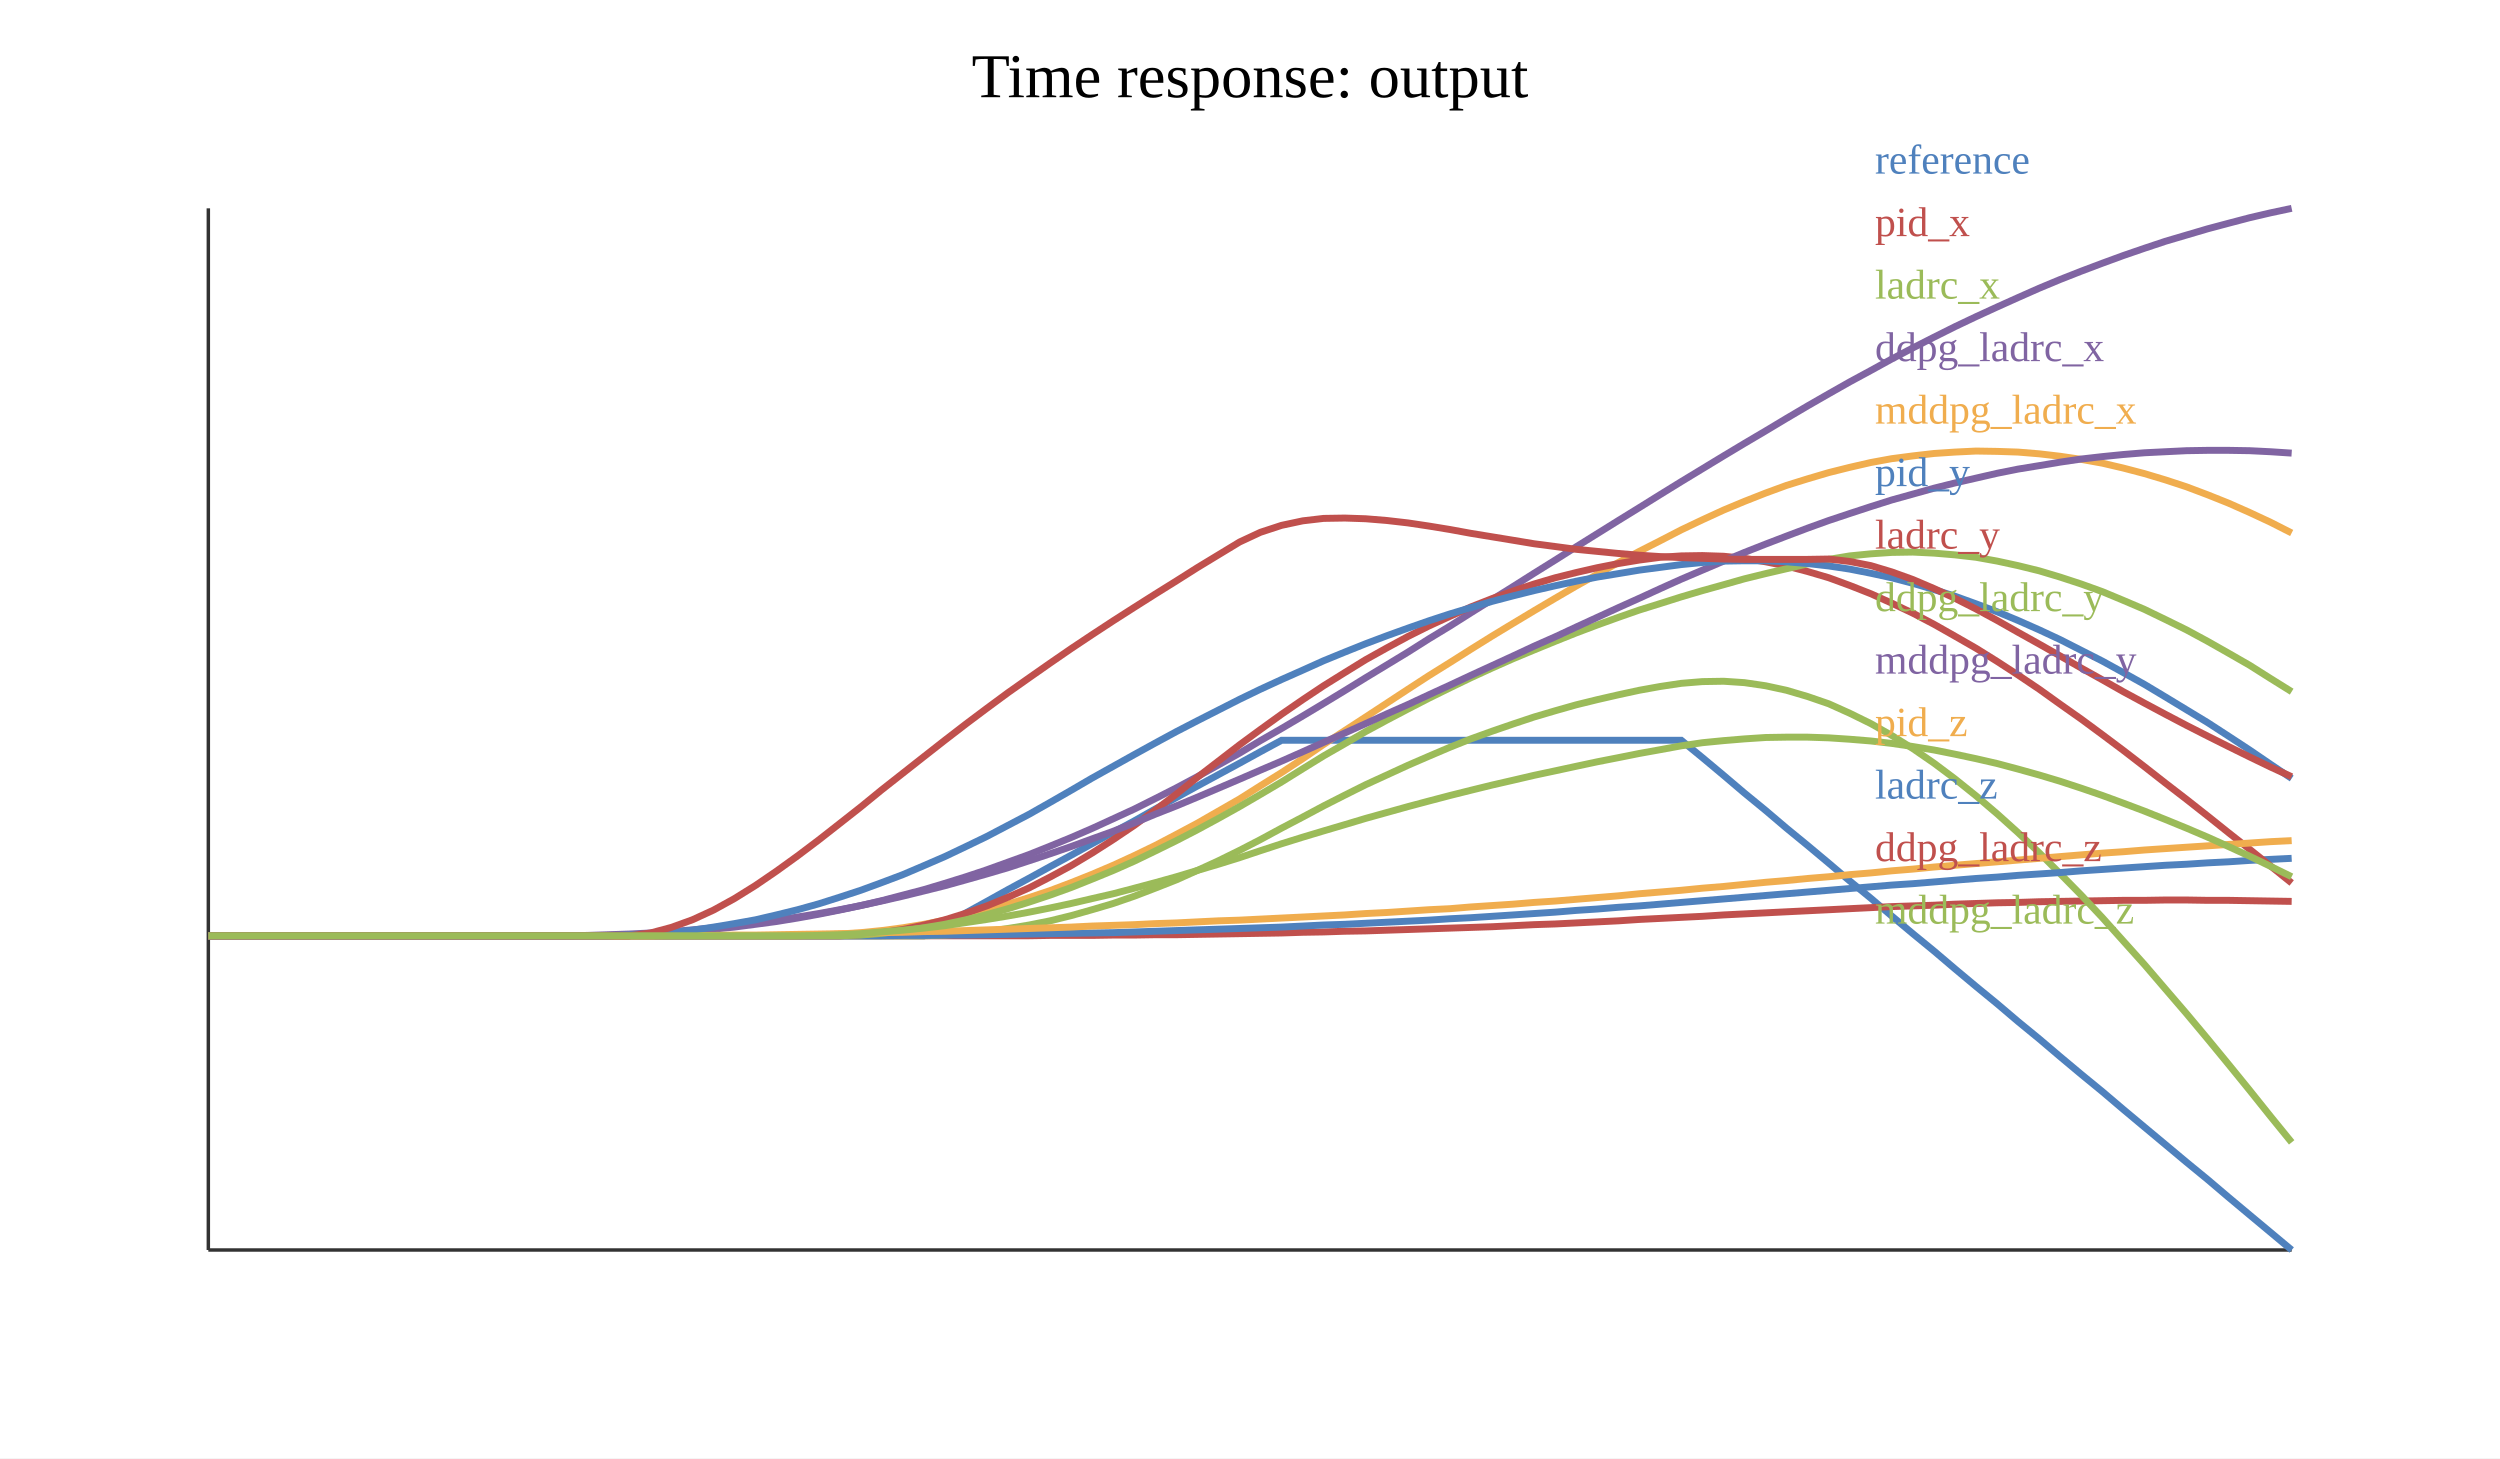
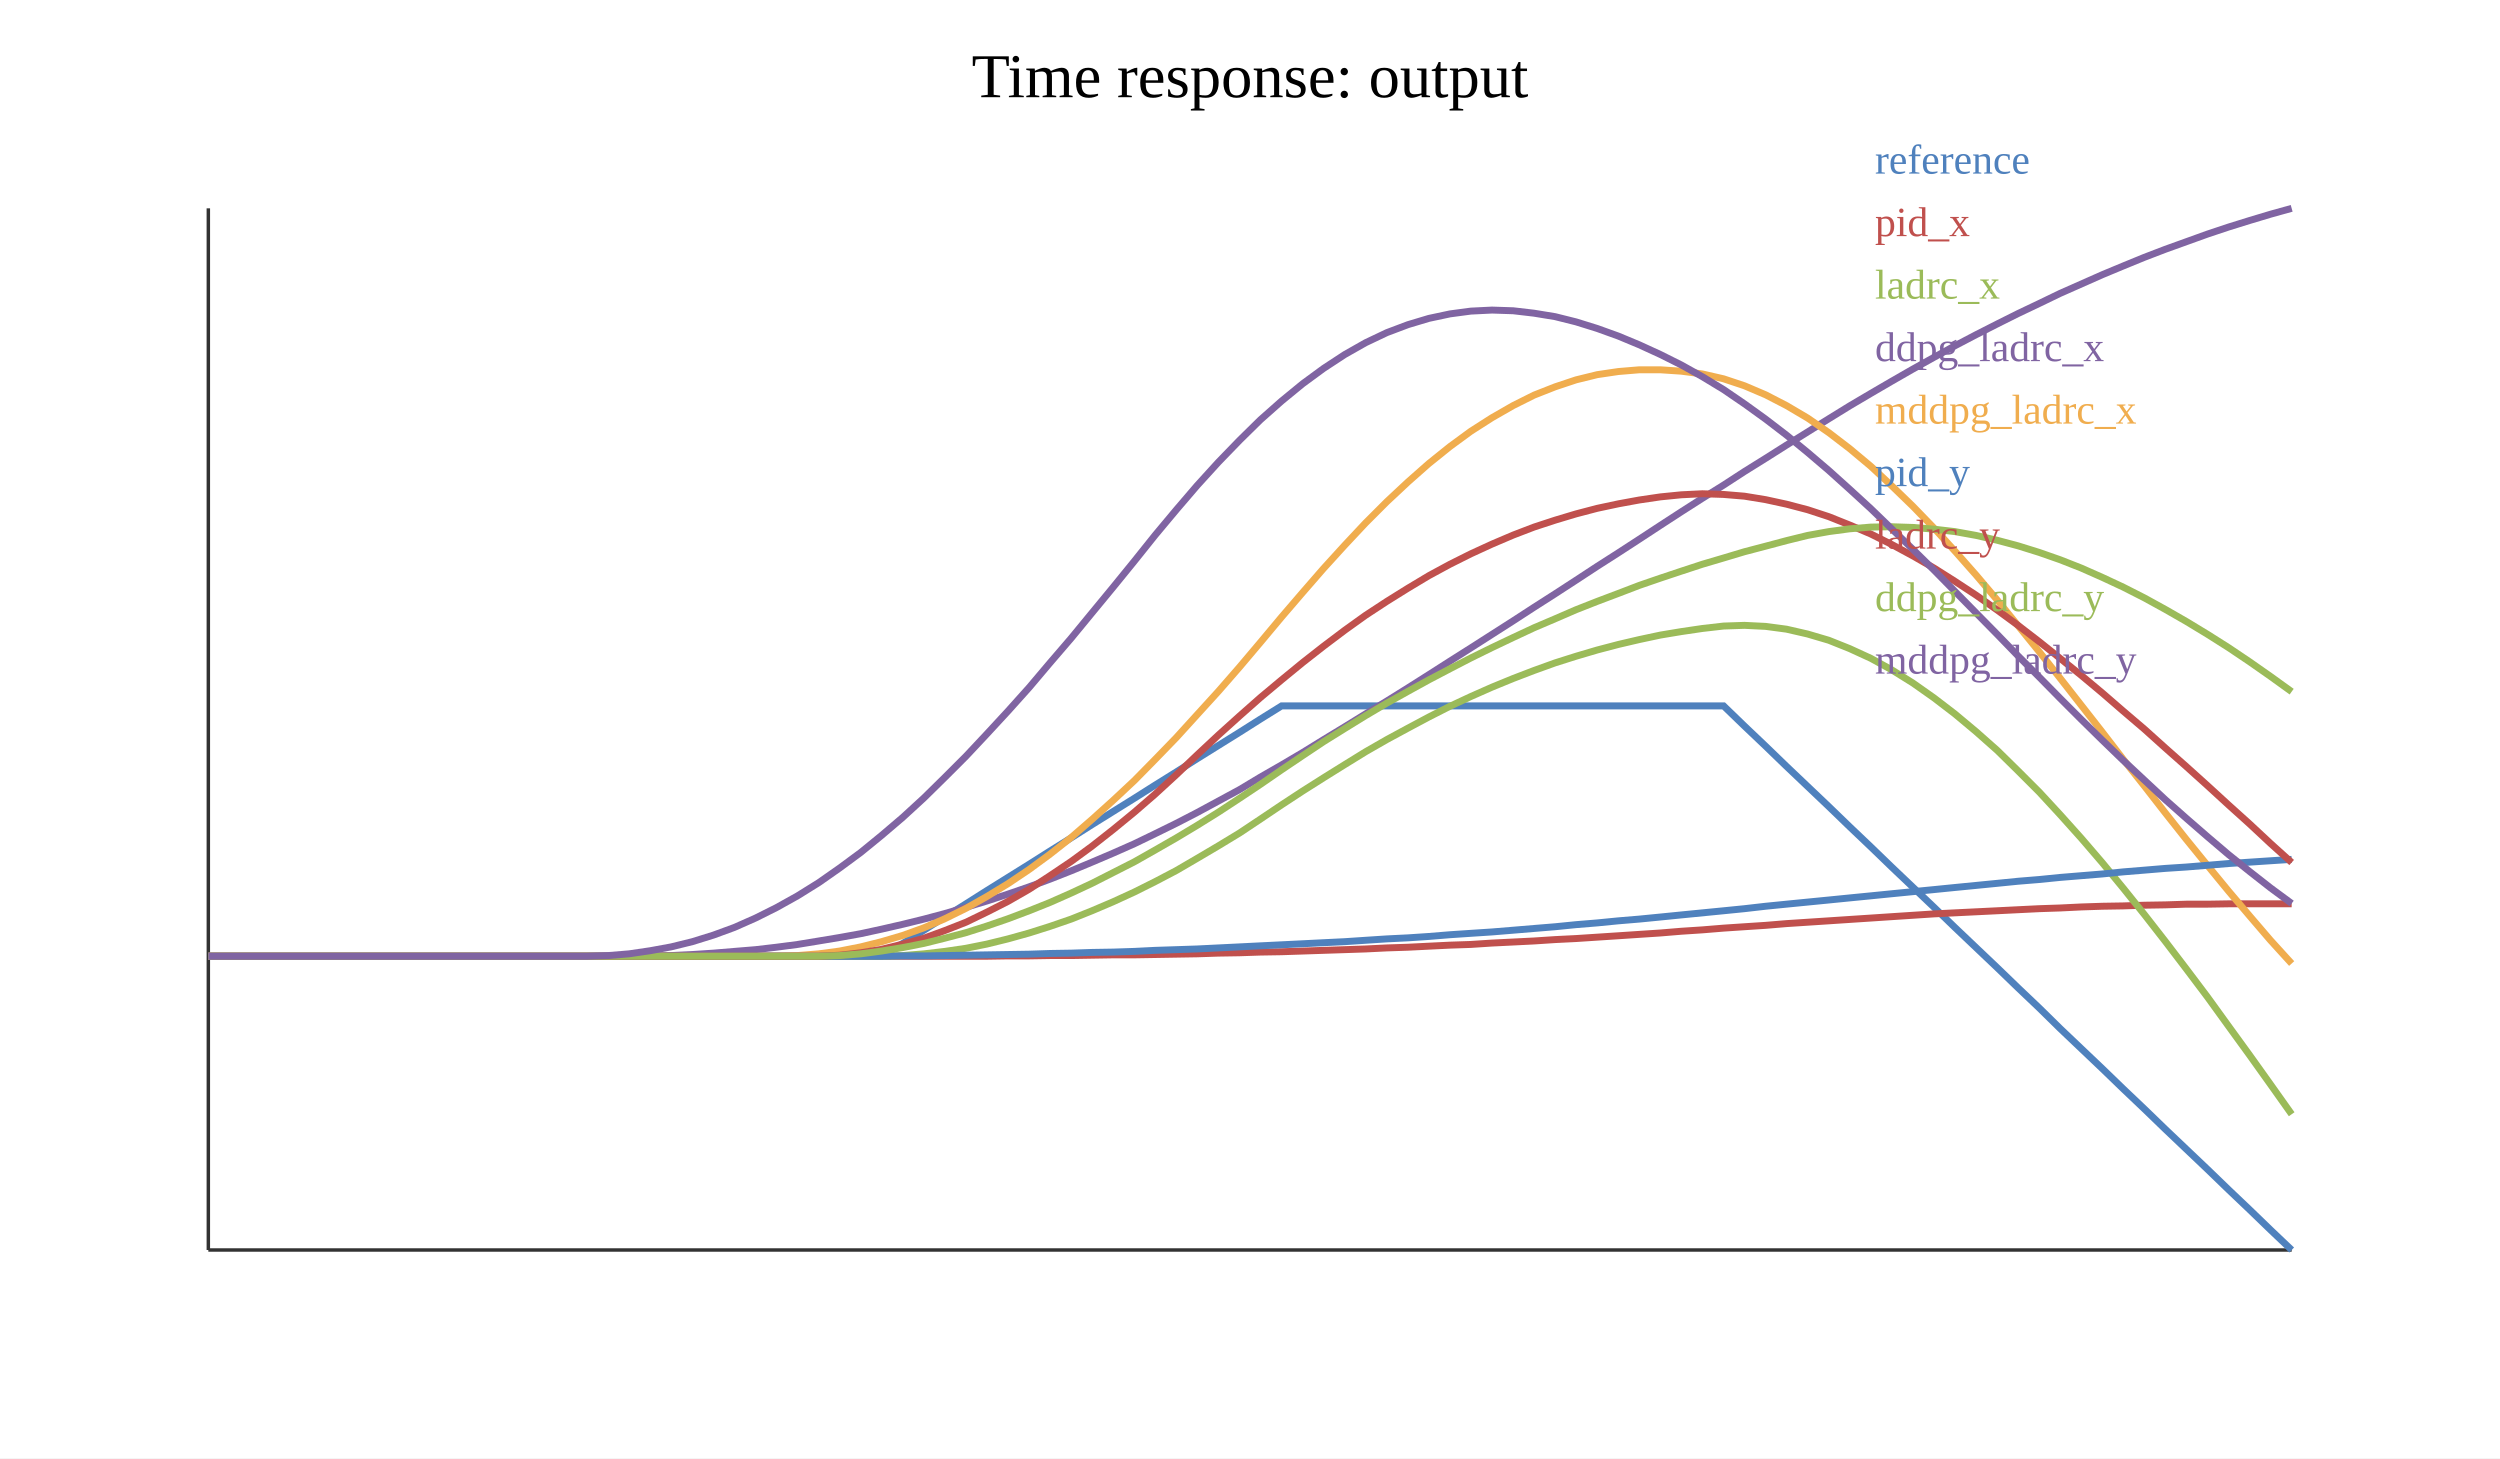
<svg xmlns="http://www.w3.org/2000/svg" width="720" height="420">
  <rect width="100%" height="100%" fill="white" />
  <line x1="60" y1="360" x2="660" y2="360" stroke="#333" />
  <line x1="60" y1="60" x2="60" y2="360" stroke="#333" />
-   <polyline fill="none" stroke="#4f81bd" stroke-width="2" points="60.0,269.5 66.1,269.5 72.1,269.5 78.2,269.5 84.2,269.5 90.3,269.5 96.4,269.5 102.4,269.5 108.5,269.5 114.5,269.5 120.6,269.5 126.7,269.5 132.7,269.5 138.8,269.5 144.8,269.5 150.9,269.5 157.0,269.5 163.0,269.5 169.1,269.5 175.2,269.5 181.2,269.5 187.3,269.5 193.3,269.5 199.4,269.5 205.5,269.5 211.5,269.5 217.6,269.5 223.6,269.5 229.7,269.5 235.8,269.5 241.8,269.5 247.9,269.5 253.9,269.5 260.0,269.5 266.1,269.5 272.1,266.2 278.2,262.9 284.2,259.6 290.3,256.2 296.4,252.9 302.4,249.6 308.5,246.3 314.5,243.0 320.6,239.7 326.7,236.4 332.7,233.0 338.8,229.7 344.8,226.4 350.9,223.1 357.0,219.8 363.0,216.5 369.1,213.2 375.2,213.2 381.2,213.2 387.3,213.2 393.3,213.2 399.4,213.2 405.5,213.2 411.5,213.2 417.6,213.2 423.6,213.2 429.7,213.2 435.8,213.2 441.8,213.2 447.9,213.2 453.9,213.2 460.0,213.2 466.1,213.2 472.1,213.2 478.2,213.2 484.2,213.2 490.3,218.2 496.4,223.3 502.4,228.4 508.5,233.4 514.5,238.5 520.6,243.5 526.7,248.6 532.7,253.7 538.8,258.7 544.8,263.8 550.9,268.9 557.0,273.9 563.0,279.0 569.1,284.1 575.2,289.1 581.2,294.2 587.3,299.2 593.3,304.3 599.4,309.4 605.5,314.4 611.5,319.5 617.6,324.6 623.6,329.6 629.7,334.7 635.8,339.7 641.8,344.8 647.9,349.9 653.9,354.9 660.0,360.0" />
-   <polyline fill="none" stroke="#c0504d" stroke-width="2" points="60.0,269.5 66.1,269.5 72.1,269.5 78.2,269.5 84.2,269.5 90.3,269.5 96.4,269.5 102.4,269.5 108.5,269.5 114.5,269.5 120.6,269.5 126.7,269.5 132.7,269.5 138.8,269.5 144.8,269.5 150.9,269.5 157.0,269.5 163.0,269.5 169.1,269.5 175.2,269.5 181.2,269.5 187.3,269.5 193.3,269.5 199.4,269.5 205.5,269.5 211.5,269.5 217.6,269.5 223.6,269.5 229.7,269.5 235.8,269.5 241.8,269.5 247.9,269.5 253.9,269.5 260.0,269.5 266.1,269.5 272.1,269.5 278.2,269.5 284.2,269.5 290.3,269.5 296.4,269.5 302.4,269.4 308.5,269.4 314.5,269.4 320.6,269.3 326.7,269.3 332.7,269.2 338.8,269.2 344.8,269.1 350.9,269.0 357.0,268.9 363.0,268.8 369.1,268.7 375.2,268.5 381.2,268.4 387.3,268.2 393.3,268.1 399.4,267.9 405.5,267.7 411.5,267.5 417.6,267.3 423.6,267.1 429.7,266.9 435.8,266.6 441.8,266.3 447.9,266.1 453.9,265.8 460.0,265.5 466.1,265.2 472.1,264.8 478.2,264.5 484.2,264.2 490.3,263.9 496.4,263.5 502.4,263.2 508.5,262.9 514.5,262.6 520.6,262.3 526.7,262.0 532.7,261.7 538.8,261.4 544.8,261.1 550.9,260.9 557.0,260.7 563.0,260.4 569.1,260.2 575.2,260.0 581.2,259.9 587.3,259.7 593.3,259.6 599.4,259.5 605.5,259.4 611.5,259.3 617.6,259.3 623.6,259.2 629.7,259.2 635.8,259.3 641.8,259.3 647.9,259.4 653.9,259.5 660.0,259.6" />
-   <polyline fill="none" stroke="#9bbb59" stroke-width="2" points="60.0,269.5 66.1,269.5 72.1,269.5 78.2,269.5 84.2,269.5 90.3,269.5 96.4,269.5 102.4,269.5 108.5,269.5 114.5,269.5 120.6,269.5 126.7,269.5 132.7,269.5 138.8,269.5 144.8,269.5 150.9,269.5 157.0,269.5 163.0,269.5 169.1,269.5 175.2,269.5 181.2,269.5 187.3,269.5 193.3,269.5 199.4,269.5 205.5,269.5 211.5,269.5 217.6,269.5 223.6,269.5 229.7,269.5 235.8,269.5 241.8,269.5 247.9,269.5 253.9,269.5 260.0,269.5 266.1,269.5 272.1,269.3 278.2,268.9 284.2,268.3 290.3,267.4 296.4,266.4 302.4,265.2 308.5,263.7 314.5,262.0 320.6,260.2 326.7,258.1 332.7,255.8 338.8,253.4 344.8,250.7 350.9,247.9 357.0,244.9 363.0,241.8 369.1,238.5 375.2,235.3 381.2,232.1 387.3,229.0 393.3,226.0 399.4,223.2 405.5,220.4 411.5,217.8 417.6,215.2 423.6,212.8 429.7,210.6 435.8,208.5 441.8,206.5 447.9,204.7 453.9,203.0 460.0,201.5 466.1,200.1 472.1,198.8 478.2,197.7 484.2,196.8 490.3,196.3 496.4,196.2 502.4,196.6 508.5,197.5 514.5,198.8 520.6,200.6 526.7,202.7 532.7,205.4 538.8,208.4 544.8,211.8 550.9,215.6 557.0,219.8 563.0,224.3 569.1,229.2 575.2,234.4 581.2,239.8 587.3,245.6 593.3,251.6 599.4,257.8 605.5,264.3 611.5,271.0 617.6,277.8 623.6,284.8 629.7,291.9 635.8,299.2 641.8,306.5 647.9,314.0 653.9,321.5 660.0,329.0" />
-   <polyline fill="none" stroke="#8064a2" stroke-width="2" points="60.0,269.5 66.1,269.5 72.1,269.5 78.2,269.5 84.2,269.5 90.3,269.5 96.4,269.5 102.4,269.5 108.5,269.5 114.5,269.5 120.6,269.5 126.7,269.5 132.7,269.5 138.8,269.5 144.8,269.5 150.9,269.5 157.0,269.5 163.0,269.5 169.1,269.5 175.2,269.4 181.2,269.2 187.3,269.0 193.3,268.6 199.4,268.2 205.5,267.6 211.5,267.0 217.6,266.2 223.6,265.4 229.7,264.4 235.8,263.3 241.8,262.1 247.9,260.8 253.9,259.4 260.0,257.8 266.1,256.2 272.1,254.4 278.2,252.5 284.2,250.5 290.3,248.3 296.4,246.1 302.4,243.7 308.5,241.2 314.5,238.6 320.6,235.8 326.7,233.0 332.7,230.0 338.8,226.9 344.8,223.7 350.9,220.3 357.0,216.9 363.0,213.3 369.1,209.8 375.2,206.2 381.2,202.6 387.3,198.9 393.3,195.2 399.4,191.5 405.5,187.8 411.5,184.0 417.6,180.3 423.6,176.5 429.7,172.7 435.8,168.9 441.8,165.1 447.9,161.3 453.9,157.5 460.0,153.7 466.1,149.9 472.1,146.2 478.2,142.4 484.2,138.7 490.3,135.0 496.4,131.3 502.4,127.7 508.5,124.1 514.5,120.5 520.6,116.9 526.7,113.4 532.7,110.0 538.8,106.7 544.8,103.4 550.9,100.2 557.0,97.1 563.0,94.1 569.1,91.2 575.2,88.4 581.2,85.7 587.3,83.0 593.3,80.5 599.4,78.1 605.5,75.8 611.5,73.6 617.6,71.5 623.6,69.5 629.7,67.7 635.8,65.9 641.8,64.3 647.9,62.7 653.9,61.3 660.0,60.0" />
-   <polyline fill="none" stroke="#f0ad4e" stroke-width="2" points="60.0,269.5 66.1,269.5 72.1,269.5 78.2,269.5 84.2,269.5 90.3,269.5 96.4,269.5 102.4,269.5 108.5,269.5 114.5,269.5 120.6,269.5 126.7,269.5 132.7,269.5 138.8,269.5 144.8,269.5 150.9,269.5 157.0,269.5 163.0,269.5 169.1,269.5 175.2,269.5 181.2,269.5 187.3,269.5 193.3,269.5 199.4,269.5 205.5,269.5 211.5,269.5 217.6,269.5 223.6,269.5 229.7,269.5 235.8,269.3 241.8,269.0 247.9,268.6 253.9,268.0 260.0,267.2 266.1,266.2 272.1,265.0 278.2,263.7 284.2,262.1 290.3,260.4 296.4,258.5 302.4,256.5 308.5,254.2 314.5,251.8 320.6,249.2 326.7,246.4 332.7,243.5 338.8,240.3 344.8,237.1 350.9,233.6 357.0,230.1 363.0,226.3 369.1,222.5 375.2,218.5 381.2,214.4 387.3,210.4 393.3,206.5 399.4,202.5 405.5,198.5 411.5,194.6 417.6,190.8 423.6,187.0 429.7,183.2 435.8,179.5 441.8,175.9 447.9,172.3 453.9,168.8 460.0,165.4 466.1,162.0 472.1,158.8 478.2,155.7 484.2,152.6 490.3,149.7 496.4,146.9 502.4,144.4 508.5,142.0 514.5,139.8 520.6,137.9 526.7,136.1 532.7,134.6 538.8,133.2 544.8,132.1 550.9,131.3 557.0,130.6 563.0,130.2 569.1,129.9 575.2,130.0 581.2,130.2 587.3,130.7 593.3,131.4 599.4,132.3 605.5,133.4 611.5,134.8 617.6,136.4 623.6,138.2 629.7,140.2 635.8,142.5 641.8,144.9 647.9,147.6 653.9,150.4 660.0,153.5" />
-   <polyline fill="none" stroke="#4f81bd" stroke-width="2" points="60.0,269.5 66.1,269.5 72.1,269.5 78.2,269.5 84.2,269.5 90.3,269.5 96.4,269.5 102.4,269.5 108.5,269.5 114.5,269.5 120.6,269.5 126.7,269.5 132.7,269.5 138.8,269.5 144.8,269.5 150.9,269.5 157.0,269.5 163.0,269.5 169.1,269.5 175.2,269.5 181.2,269.5 187.3,269.5 193.3,269.5 199.4,269.5 205.5,269.5 211.5,269.5 217.6,269.5 223.6,269.5 229.7,269.5 235.8,269.5 241.8,269.5 247.9,269.5 253.9,269.5 260.0,269.4 266.1,269.4 272.1,269.3 278.2,269.3 284.2,269.2 290.3,269.1 296.4,269.0 302.4,268.9 308.5,268.8 314.5,268.7 320.6,268.6 326.7,268.4 332.7,268.2 338.8,268.0 344.8,267.8 350.9,267.6 357.0,267.4 363.0,267.2 369.1,267.0 375.2,266.7 381.2,266.4 387.3,266.2 393.3,265.9 399.4,265.6 405.5,265.3 411.5,265.0 417.6,264.6 423.6,264.3 429.7,263.9 435.8,263.5 441.8,263.1 447.9,262.7 453.9,262.2 460.0,261.8 466.1,261.3 472.1,260.9 478.2,260.4 484.2,259.9 490.3,259.4 496.4,258.9 502.4,258.4 508.5,257.9 514.5,257.4 520.6,256.9 526.7,256.4 532.7,255.9 538.8,255.4 544.8,254.9 550.9,254.5 557.0,254.0 563.0,253.5 569.1,253.0 575.2,252.6 581.2,252.1 587.3,251.7 593.3,251.3 599.4,250.8 605.5,250.4 611.5,250.0 617.6,249.6 623.6,249.2 629.7,248.9 635.8,248.5 641.8,248.2 647.9,247.8 653.9,247.5 660.0,247.2" />
-   <polyline fill="none" stroke="#c0504d" stroke-width="2" points="60.0,269.5 66.1,269.5 72.1,269.5 78.2,269.5 84.2,269.5 90.3,269.5 96.4,269.5 102.4,269.5 108.5,269.5 114.5,269.5 120.6,269.5 126.7,269.5 132.7,269.5 138.8,269.5 144.8,269.5 150.9,269.5 157.0,269.5 163.0,269.5 169.1,269.5 175.2,269.5 181.2,269.5 187.3,269.5 193.3,269.5 199.4,269.5 205.5,269.5 211.5,269.5 217.6,269.5 223.6,269.5 229.7,269.5 235.8,269.5 241.8,269.5 247.9,269.2 253.9,268.6 260.0,267.7 266.1,266.4 272.1,264.9 278.2,263.0 284.2,260.9 290.3,258.4 296.4,255.7 302.4,252.6 308.5,249.3 314.5,245.7 320.6,241.8 326.7,237.7 332.7,233.3 338.8,228.7 344.8,223.9 350.9,219.2 357.0,214.5 363.0,210.1 369.1,205.7 375.2,201.5 381.2,197.5 387.3,193.7 393.3,190.0 399.4,186.6 405.5,183.3 411.5,180.3 417.6,177.5 423.6,174.8 429.7,172.4 435.8,170.2 441.8,168.2 447.9,166.4 453.9,164.9 460.0,163.5 466.1,162.3 472.1,161.3 478.2,160.5 484.2,160.1 490.3,160.0 496.4,160.2 502.4,160.8 508.5,161.8 514.5,163.0 520.6,164.6 526.7,166.4 532.7,168.6 538.8,171.0 544.8,173.7 550.9,176.6 557.0,179.8 563.0,183.2 569.1,186.7 575.2,190.5 581.2,194.4 587.3,198.5 593.3,202.8 599.4,207.1 605.5,211.6 611.5,216.1 617.6,220.8 623.6,225.5 629.7,230.2 635.8,235.0 641.8,239.8 647.9,244.6 653.9,249.4 660.0,254.3" />
-   <polyline fill="none" stroke="#9bbb59" stroke-width="2" points="60.0,269.5 66.1,269.5 72.1,269.5 78.2,269.5 84.2,269.5 90.3,269.5 96.4,269.5 102.4,269.5 108.5,269.5 114.5,269.5 120.6,269.5 126.7,269.5 132.7,269.5 138.8,269.5 144.8,269.5 150.9,269.5 157.0,269.5 163.0,269.5 169.1,269.5 175.2,269.5 181.2,269.5 187.3,269.5 193.3,269.5 199.4,269.5 205.5,269.5 211.5,269.5 217.6,269.5 223.6,269.5 229.7,269.5 235.8,269.5 241.8,269.5 247.9,269.3 253.9,268.8 260.0,268.1 266.1,267.2 272.1,266.2 278.2,264.9 284.2,263.4 290.3,261.7 296.4,259.8 302.4,257.8 308.5,255.6 314.5,253.2 320.6,250.7 326.7,248.0 332.7,245.1 338.8,242.1 344.8,239.0 350.9,235.7 357.0,232.3 363.0,228.8 369.1,225.2 375.2,221.4 381.2,217.7 387.3,214.2 393.3,210.7 399.4,207.4 405.5,204.2 411.5,201.1 417.6,198.1 423.6,195.2 429.7,192.4 435.8,189.7 441.8,187.2 447.9,184.7 453.9,182.3 460.0,180.0 466.1,177.8 472.1,175.7 478.2,173.8 484.2,171.9 490.3,170.1 496.4,168.4 502.4,166.7 508.5,165.2 514.5,163.8 520.6,162.4 526.7,161.1 532.7,160.1 538.8,159.5 544.8,159.1 550.9,159.0 557.0,159.3 563.0,159.8 569.1,160.5 575.2,161.6 581.2,162.9 587.3,164.4 593.3,166.2 599.4,168.2 605.5,170.4 611.5,172.9 617.6,175.5 623.6,178.4 629.7,181.4 635.8,184.7 641.8,188.1 647.9,191.6 653.9,195.4 660.0,199.2" />
-   <polyline fill="none" stroke="#8064a2" stroke-width="2" points="60.0,269.5 66.1,269.5 72.1,269.5 78.2,269.5 84.2,269.5 90.3,269.5 96.4,269.5 102.4,269.5 108.5,269.5 114.5,269.5 120.6,269.5 126.7,269.5 132.7,269.5 138.8,269.5 144.8,269.5 150.9,269.5 157.0,269.5 163.0,269.5 169.1,269.4 175.2,269.2 181.2,269.0 187.3,268.7 193.3,268.3 199.4,267.8 205.5,267.2 211.5,266.6 217.6,265.8 223.6,265.0 229.7,264.1 235.8,263.1 241.8,262.0 247.9,260.8 253.9,259.5 260.0,258.1 266.1,256.6 272.1,255.1 278.2,253.4 284.2,251.7 290.3,249.9 296.4,247.9 302.4,245.9 308.5,243.8 314.5,241.6 320.6,239.4 326.7,237.0 332.7,234.5 338.8,232.1 344.8,229.6 350.9,227.0 357.0,224.4 363.0,221.8 369.1,219.2 375.2,216.5 381.2,213.8 387.3,211.1 393.3,208.4 399.4,205.6 405.5,202.9 411.5,200.1 417.6,197.3 423.6,194.5 429.7,191.7 435.8,188.9 441.8,186.1 447.9,183.4 453.9,180.6 460.0,177.8 466.1,175.0 472.1,172.3 478.2,169.5 484.2,166.8 490.3,164.2 496.4,161.6 502.4,159.1 508.5,156.7 514.5,154.4 520.6,152.1 526.7,149.9 532.7,147.9 538.8,145.9 544.8,144.0 550.9,142.3 557.0,140.6 563.0,139.1 569.1,137.7 575.2,136.3 581.2,135.1 587.3,134.1 593.3,133.1 599.4,132.2 605.5,131.5 611.5,130.9 617.6,130.4 623.6,130.1 629.7,129.8 635.8,129.7 641.8,129.7 647.9,129.8 653.9,130.1 660.0,130.5" />
-   <polyline fill="none" stroke="#f0ad4e" stroke-width="2" points="60.0,269.5 66.1,269.5 72.1,269.5 78.2,269.5 84.2,269.5 90.3,269.5 96.4,269.5 102.4,269.5 108.5,269.5 114.5,269.5 120.6,269.5 126.7,269.5 132.7,269.5 138.8,269.5 144.8,269.5 150.9,269.5 157.0,269.5 163.0,269.5 169.1,269.5 175.2,269.5 181.2,269.5 187.3,269.5 193.3,269.4 199.4,269.4 205.5,269.4 211.5,269.3 217.6,269.3 223.6,269.2 229.7,269.1 235.8,269.0 241.8,268.9 247.9,268.8 253.9,268.6 260.0,268.5 266.1,268.3 272.1,268.2 278.2,268.0 284.2,267.8 290.3,267.6 296.4,267.4 302.4,267.2 308.5,267.0 314.5,266.7 320.6,266.5 326.7,266.3 332.7,266.0 338.8,265.8 344.8,265.5 350.9,265.2 357.0,265.0 363.0,264.7 369.1,264.4 375.2,264.1 381.2,263.8 387.3,263.5 393.3,263.1 399.4,262.8 405.5,262.4 411.5,262.0 417.6,261.7 423.6,261.2 429.7,260.8 435.8,260.4 441.8,259.9 447.9,259.5 453.9,259.0 460.0,258.5 466.1,258.0 472.1,257.4 478.2,256.9 484.2,256.4 490.3,255.8 496.4,255.3 502.4,254.7 508.5,254.1 514.5,253.6 520.6,253.0 526.7,252.5 532.7,251.9 538.8,251.4 544.8,250.8 550.9,250.3 557.0,249.7 563.0,249.2 569.1,248.7 575.2,248.2 581.2,247.7 587.3,247.2 593.3,246.7 599.4,246.2 605.5,245.7 611.5,245.3 617.6,244.8 623.6,244.4 629.7,244.0 635.8,243.6 641.8,243.2 647.9,242.8 653.9,242.4 660.0,242.1" />
-   <polyline fill="none" stroke="#4f81bd" stroke-width="2" points="60.0,269.5 66.1,269.5 72.1,269.5 78.2,269.5 84.2,269.5 90.3,269.5 96.4,269.5 102.4,269.5 108.5,269.5 114.5,269.5 120.6,269.5 126.7,269.5 132.7,269.5 138.8,269.5 144.8,269.5 150.9,269.5 157.0,269.5 163.0,269.5 169.1,269.5 175.2,269.5 181.2,269.3 187.3,269.0 193.3,268.5 199.4,267.9 205.5,267.0 211.5,266.0 217.6,264.9 223.6,263.5 229.7,262.0 235.8,260.3 241.8,258.4 247.9,256.4 253.9,254.2 260.0,251.9 266.1,249.3 272.1,246.7 278.2,243.8 284.2,240.9 290.3,237.7 296.4,234.5 302.4,231.1 308.5,227.6 314.5,224.1 320.6,220.7 326.7,217.3 332.7,214.0 338.8,210.7 344.8,207.6 350.9,204.5 357.0,201.4 363.0,198.5 369.1,195.7 375.2,193.0 381.2,190.3 387.3,187.8 393.3,185.4 399.4,183.1 405.5,180.9 411.5,178.8 417.6,176.8 423.6,175.0 429.7,173.2 435.8,171.6 441.8,170.1 447.9,168.7 453.9,167.4 460.0,166.2 466.1,165.2 472.1,164.2 478.2,163.4 484.2,162.6 490.3,162.0 496.4,161.6 502.4,161.5 508.5,161.5 514.5,161.8 520.6,162.3 526.7,163.0 532.7,163.9 538.8,165.1 544.8,166.4 550.9,168.0 557.0,169.8 563.0,171.7 569.1,173.9 575.2,176.2 581.2,178.7 587.3,181.4 593.3,184.2 599.4,187.3 605.5,190.4 611.5,193.7 617.6,197.1 623.6,200.7 629.7,204.4 635.8,208.1 641.8,212.0 647.9,216.0 653.9,220.1 660.0,224.2" />
-   <polyline fill="none" stroke="#c0504d" stroke-width="2" points="60.0,269.5 66.1,269.5 72.1,269.5 78.2,269.5 84.2,269.5 90.3,269.5 96.4,269.5 102.4,269.5 108.5,269.5 114.5,269.5 120.6,269.5 126.7,269.5 132.7,269.5 138.8,269.5 144.8,269.5 150.9,269.5 157.0,269.5 163.0,269.5 169.1,269.5 175.2,269.5 181.2,269.5 187.3,268.7 193.3,267.1 199.4,264.9 205.5,262.1 211.5,258.8 217.6,255.0 223.6,250.9 229.7,246.5 235.8,241.9 241.8,237.2 247.9,232.4 253.9,227.5 260.0,222.7 266.1,217.9 272.1,213.2 278.2,208.5 284.2,204.0 290.3,199.5 296.4,195.2 302.4,191.0 308.5,186.8 314.5,182.8 320.6,178.8 326.7,174.9 332.7,171.1 338.8,167.3 344.8,163.5 350.9,159.8 357.0,156.1 363.0,153.3 369.1,151.3 375.2,150.0 381.2,149.3 387.3,149.2 393.3,149.4 399.4,149.9 405.5,150.6 411.5,151.5 417.6,152.5 423.6,153.6 429.7,154.6 435.8,155.6 441.8,156.6 447.9,157.4 453.9,158.2 460.0,158.8 466.1,159.4 472.1,159.9 478.2,160.3 484.2,160.6 490.3,160.8 496.4,161.0 502.4,161.1 508.5,161.1 514.5,161.1 520.6,161.1 526.7,161.0 532.7,161.7 538.8,162.9 544.8,164.7 550.9,166.9 557.0,169.5 563.0,172.3 569.1,175.4 575.2,178.7 581.2,182.1 587.3,185.5 593.3,188.9 599.4,192.4 605.5,195.8 611.5,199.2 617.6,202.5 623.6,205.7 629.7,208.9 635.8,212.0 641.8,215.0 647.9,218.0 653.9,220.9 660.0,223.7" />
-   <polyline fill="none" stroke="#9bbb59" stroke-width="2" points="60.0,269.5 66.1,269.5 72.1,269.5 78.2,269.5 84.2,269.5 90.3,269.5 96.4,269.5 102.4,269.5 108.5,269.5 114.5,269.5 120.6,269.5 126.7,269.5 132.7,269.5 138.8,269.5 144.8,269.5 150.9,269.5 157.0,269.5 163.0,269.5 169.1,269.5 175.2,269.5 181.2,269.5 187.3,269.5 193.3,269.5 199.4,269.5 205.5,269.5 211.5,269.5 217.6,269.5 223.6,269.5 229.7,269.5 235.8,269.4 241.8,269.2 247.9,268.9 253.9,268.4 260.0,267.9 266.1,267.3 272.1,266.6 278.2,265.7 284.2,264.8 290.3,263.8 296.4,262.7 302.4,261.5 308.5,260.2 314.5,258.8 320.6,257.4 326.7,255.8 332.7,254.2 338.8,252.5 344.8,250.7 350.9,248.9 357.0,247.0 363.0,245.0 369.1,243.0 375.2,241.1 381.2,239.3 387.3,237.5 393.3,235.7 399.4,234.0 405.5,232.3 411.5,230.7 417.6,229.1 423.6,227.6 429.7,226.1 435.8,224.7 441.8,223.3 447.9,222.0 453.9,220.7 460.0,219.4 466.1,218.2 472.1,217.0 478.2,215.9 484.2,214.8 490.3,213.9 496.4,213.3 502.4,212.8 508.5,212.4 514.5,212.3 520.6,212.3 526.7,212.5 532.7,212.9 538.8,213.4 544.8,214.1 550.9,215.0 557.0,216.0 563.0,217.2 569.1,218.5 575.2,219.9 581.2,221.5 587.3,223.2 593.3,225.0 599.4,227.0 605.5,229.1 611.5,231.3 617.6,233.6 623.6,236.0 629.7,238.5 635.8,241.1 641.8,243.8 647.9,246.6 653.9,249.5 660.0,252.5" />
+   <polyline fill="none" stroke="#4f81bd" stroke-width="2" points="60.0,275.4 66.1,275.4 72.1,275.4 78.2,275.4 84.2,275.4 90.3,275.4 96.4,275.4 102.4,275.4 108.5,275.4 114.5,275.4 120.6,275.4 126.7,275.4 132.7,275.4 138.8,275.4 144.8,275.4 150.9,275.4 157.0,275.4 163.0,275.4 169.1,275.4 175.2,275.4 181.2,275.4 187.3,275.4 193.3,275.4 199.4,275.4 205.5,275.4 211.5,275.4 217.6,275.4 223.6,275.4 229.7,275.4 235.8,275.4 241.8,275.4 247.9,275.4 253.9,275.4 260.0,271.7 266.1,267.9 272.1,264.1 278.2,260.3 284.2,256.5 290.3,252.7 296.4,248.9 302.4,245.1 308.5,241.3 314.5,237.5 320.6,233.7 326.7,229.9 332.7,226.1 338.8,222.3 344.8,218.5 350.9,214.7 357.0,210.9 363.0,207.1 369.1,203.3 375.2,203.3 381.2,203.3 387.3,203.3 393.3,203.3 399.4,203.3 405.5,203.3 411.5,203.3 417.6,203.3 423.6,203.3 429.7,203.3 435.8,203.3 441.8,203.3 447.9,203.3 453.9,203.3 460.0,203.3 466.1,203.3 472.1,203.3 478.2,203.3 484.2,203.3 490.3,203.3 496.4,203.3 502.4,209.1 508.5,214.9 514.5,220.7 520.6,226.5 526.7,232.3 532.7,238.1 538.8,243.9 544.8,249.7 550.9,255.5 557.0,261.3 563.0,267.1 569.1,272.9 575.2,278.7 581.2,284.5 587.3,290.3 593.3,296.2 599.4,302.0 605.5,307.8 611.5,313.6 617.6,319.4 623.6,325.2 629.7,331.0 635.8,336.8 641.8,342.6 647.9,348.4 653.9,354.2 660.0,360.0" />
+   <polyline fill="none" stroke="#c0504d" stroke-width="2" points="60.0,275.4 66.1,275.4 72.1,275.4 78.2,275.4 84.2,275.4 90.3,275.4 96.4,275.4 102.4,275.4 108.5,275.4 114.5,275.4 120.6,275.4 126.7,275.4 132.7,275.4 138.8,275.4 144.8,275.4 150.9,275.4 157.0,275.4 163.0,275.4 169.1,275.4 175.2,275.4 181.2,275.4 187.3,275.4 193.3,275.4 199.4,275.4 205.5,275.4 211.5,275.4 217.6,275.4 223.6,275.4 229.7,275.4 235.8,275.4 241.8,275.4 247.9,275.4 253.9,275.4 260.0,275.4 266.1,275.4 272.1,275.4 278.2,275.4 284.2,275.4 290.3,275.3 296.4,275.3 302.4,275.2 308.5,275.2 314.5,275.1 320.6,275.0 326.7,275.0 332.7,274.9 338.8,274.8 344.8,274.7 350.9,274.5 357.0,274.4 363.0,274.2 369.1,274.1 375.2,273.9 381.2,273.7 387.3,273.5 393.3,273.3 399.4,273.0 405.5,272.8 411.5,272.5 417.6,272.2 423.6,272.0 429.7,271.6 435.8,271.3 441.8,271.0 447.9,270.6 453.9,270.3 460.0,269.9 466.1,269.5 472.1,269.1 478.2,268.7 484.2,268.2 490.3,267.8 496.4,267.3 502.4,266.9 508.5,266.5 514.5,266.0 520.6,265.6 526.7,265.2 532.7,264.8 538.8,264.4 544.8,264.0 550.9,263.6 557.0,263.2 563.0,262.9 569.1,262.6 575.2,262.3 581.2,262.0 587.3,261.7 593.3,261.5 599.4,261.2 605.5,261.0 611.5,260.9 617.6,260.7 623.6,260.6 629.7,260.4 635.8,260.4 641.8,260.3 647.9,260.3 653.9,260.3 660.0,260.3" />
+   <polyline fill="none" stroke="#9bbb59" stroke-width="2" points="60.0,275.4 66.1,275.4 72.1,275.4 78.2,275.4 84.2,275.4 90.3,275.4 96.4,275.4 102.4,275.4 108.5,275.4 114.5,275.4 120.6,275.4 126.7,275.4 132.7,275.4 138.8,275.4 144.8,275.4 150.9,275.4 157.0,275.4 163.0,275.4 169.1,275.4 175.2,275.4 181.2,275.4 187.3,275.4 193.3,275.4 199.4,275.4 205.5,275.4 211.5,275.4 217.6,275.4 223.6,275.4 229.7,275.4 235.8,275.4 241.8,275.4 247.9,275.4 253.9,275.4 260.0,275.2 266.1,274.7 272.1,274.0 278.2,273.1 284.2,271.9 290.3,270.4 296.4,268.7 302.4,266.8 308.5,264.7 314.5,262.3 320.6,259.7 326.7,256.9 332.7,253.9 338.8,250.7 344.8,247.2 350.9,243.6 357.0,239.9 363.0,235.9 369.1,231.8 375.2,227.8 381.2,224.0 387.3,220.2 393.3,216.5 399.4,213.0 405.5,209.7 411.5,206.5 417.6,203.4 423.6,200.6 429.7,197.9 435.8,195.4 441.8,193.1 447.9,190.9 453.9,189.0 460.0,187.2 466.1,185.6 472.1,184.2 478.2,182.9 484.2,181.9 490.3,181.0 496.4,180.3 502.4,180.1 508.5,180.4 514.5,181.2 520.6,182.6 526.7,184.4 532.7,186.8 538.8,189.6 544.8,192.9 550.9,196.7 557.0,201.0 563.0,205.6 569.1,210.7 575.2,216.1 581.2,222.0 587.3,228.1 593.3,234.6 599.4,241.4 605.5,248.5 611.5,255.8 617.6,263.4 623.6,271.1 629.7,279.1 635.8,287.2 641.8,295.5 647.9,303.9 653.9,312.3 660.0,320.9" />
+   <polyline fill="none" stroke="#8064a2" stroke-width="2" points="60.0,275.4 66.1,275.4 72.1,275.4 78.2,275.4 84.2,275.4 90.3,275.4 96.4,275.4 102.4,275.4 108.5,275.4 114.5,275.4 120.6,275.4 126.7,275.4 132.7,275.4 138.8,275.4 144.8,275.4 150.9,275.4 157.0,275.4 163.0,275.4 169.1,275.4 175.2,275.4 181.2,275.4 187.3,275.4 193.3,275.2 199.4,274.9 205.5,274.5 211.5,274.0 217.6,273.5 223.6,272.8 229.7,272.0 235.8,271.0 241.8,270.0 247.9,268.9 253.9,267.6 260.0,266.2 266.1,264.7 272.1,263.1 278.2,261.3 284.2,259.5 290.3,257.5 296.4,255.4 302.4,253.2 308.5,250.8 314.5,248.3 320.6,245.7 326.7,243.0 332.7,240.1 338.8,237.1 344.8,234.0 350.9,230.7 357.0,227.4 363.0,223.8 369.1,220.3 375.2,216.7 381.2,213.0 387.3,209.3 393.3,205.6 399.4,201.9 405.5,198.1 411.5,194.3 417.6,190.4 423.6,186.6 429.7,182.7 435.8,178.8 441.8,174.9 447.9,171.0 453.9,167.1 460.0,163.1 466.1,159.2 472.1,155.3 478.2,151.3 484.2,147.4 490.3,143.5 496.4,139.7 502.4,135.8 508.5,132.0 514.5,128.2 520.6,124.4 526.7,120.6 532.7,116.9 538.8,113.3 544.8,109.8 550.9,106.3 557.0,102.9 563.0,99.6 569.1,96.4 575.2,93.3 581.2,90.3 587.3,87.4 593.3,84.5 599.4,81.8 605.5,79.1 611.5,76.6 617.6,74.1 623.6,71.8 629.7,69.6 635.8,67.4 641.8,65.4 647.9,63.5 653.9,61.7 660.0,60.0" />
+   <polyline fill="none" stroke="#f0ad4e" stroke-width="2" points="60.0,275.4 66.1,275.4 72.1,275.4 78.2,275.4 84.2,275.4 90.3,275.4 96.4,275.4 102.4,275.4 108.5,275.4 114.5,275.4 120.6,275.4 126.7,275.4 132.7,275.4 138.8,275.4 144.8,275.4 150.9,275.4 157.0,275.4 163.0,275.4 169.1,275.4 175.2,275.4 181.2,275.4 187.3,275.4 193.3,275.4 199.4,275.4 205.5,275.4 211.5,275.4 217.6,275.4 223.6,275.4 229.7,275.2 235.8,274.7 241.8,273.9 247.9,272.7 253.9,271.2 260.0,269.4 266.1,267.2 272.1,264.6 278.2,261.6 284.2,258.2 290.3,254.5 296.4,250.4 302.4,246.0 308.5,241.2 314.5,236.0 320.6,230.5 326.7,224.8 332.7,218.7 338.8,212.4 344.8,205.8 350.9,199.1 357.0,192.1 363.0,185.0 369.1,177.7 375.2,170.6 381.2,163.7 387.3,157.0 393.3,150.6 399.4,144.5 405.5,138.8 411.5,133.5 417.6,128.6 423.6,124.2 429.7,120.3 435.8,116.8 441.8,113.8 447.9,111.4 453.9,109.4 460.0,107.9 466.1,107.0 472.1,106.5 478.2,106.5 484.2,106.9 490.3,107.7 496.4,109.1 502.4,111.1 508.5,113.7 514.5,116.8 520.6,120.4 526.7,124.6 532.7,129.2 538.8,134.3 544.8,139.9 550.9,145.8 557.0,152.1 563.0,158.7 569.1,165.6 575.2,172.8 581.2,180.2 587.3,187.7 593.3,195.3 599.4,203.1 605.5,210.9 611.5,218.7 617.6,226.4 623.6,234.1 629.7,241.8 635.8,249.3 641.8,256.6 647.9,263.8 653.9,270.8 660.0,277.5" />
+   <polyline fill="none" stroke="#4f81bd" stroke-width="2" points="60.0,275.4 66.1,275.4 72.1,275.4 78.2,275.4 84.2,275.4 90.3,275.4 96.4,275.4 102.4,275.4 108.5,275.4 114.5,275.4 120.6,275.4 126.7,275.4 132.7,275.4 138.8,275.4 144.8,275.4 150.9,275.4 157.0,275.4 163.0,275.4 169.1,275.4 175.2,275.4 181.2,275.4 187.3,275.4 193.3,275.4 199.4,275.4 205.5,275.4 211.5,275.4 217.6,275.4 223.6,275.4 229.7,275.4 235.8,275.4 241.8,275.4 247.9,275.4 253.9,275.4 260.0,275.3 266.1,275.3 272.1,275.2 278.2,275.1 284.2,275.0 290.3,274.9 296.4,274.8 302.4,274.6 308.5,274.5 314.5,274.3 320.6,274.2 326.7,274.0 332.7,273.7 338.8,273.5 344.8,273.3 350.9,273.0 357.0,272.7 363.0,272.4 369.1,272.1 375.2,271.8 381.2,271.5 387.3,271.2 393.3,270.8 399.4,270.4 405.5,270.1 411.5,269.7 417.6,269.2 423.6,268.8 429.7,268.4 435.8,267.9 441.8,267.4 447.9,266.9 453.9,266.3 460.0,265.8 466.1,265.2 472.1,264.7 478.2,264.1 484.2,263.5 490.3,262.9 496.4,262.3 502.4,261.7 508.5,261.0 514.5,260.4 520.6,259.8 526.7,259.2 532.7,258.6 538.8,258.0 544.8,257.4 550.9,256.8 557.0,256.2 563.0,255.6 569.1,255.0 575.2,254.4 581.2,253.8 587.3,253.3 593.3,252.7 599.4,252.2 605.5,251.7 611.5,251.1 617.6,250.6 623.6,250.1 629.7,249.7 635.8,249.2 641.8,248.7 647.9,248.3 653.9,247.9 660.0,247.5" />
+   <polyline fill="none" stroke="#c0504d" stroke-width="2" points="60.0,275.4 66.1,275.4 72.1,275.4 78.2,275.4 84.2,275.4 90.3,275.4 96.4,275.4 102.4,275.4 108.5,275.4 114.5,275.4 120.6,275.4 126.7,275.4 132.7,275.4 138.8,275.4 144.8,275.4 150.9,275.4 157.0,275.4 163.0,275.4 169.1,275.4 175.2,275.4 181.2,275.4 187.3,275.4 193.3,275.4 199.4,275.4 205.5,275.4 211.5,275.4 217.6,275.4 223.6,275.4 229.7,275.4 235.8,275.4 241.8,275.1 247.9,274.4 253.9,273.4 260.0,271.9 266.1,270.2 272.1,268.0 278.2,265.6 284.2,262.7 290.3,259.6 296.4,256.1 302.4,252.2 308.5,248.1 314.5,243.7 320.6,238.9 326.7,233.9 332.7,228.7 338.8,223.1 344.8,217.4 350.9,211.7 357.0,206.2 363.0,200.9 369.1,195.8 375.2,190.8 381.2,186.1 387.3,181.5 393.3,177.2 399.4,173.2 405.5,169.4 411.5,165.8 417.6,162.5 423.6,159.5 429.7,156.7 435.8,154.1 441.8,151.8 447.9,149.8 453.9,148.0 460.0,146.4 466.1,145.1 472.1,144.0 478.2,143.1 484.2,142.5 490.3,142.2 496.4,142.4 502.4,142.9 508.5,143.9 514.5,145.2 520.6,146.8 526.7,148.8 532.7,151.2 538.8,153.8 544.8,156.8 550.9,160.1 557.0,163.6 563.0,167.4 569.1,171.4 575.2,175.7 581.2,180.1 587.3,184.8 593.3,189.6 599.4,194.5 605.5,199.6 611.5,204.8 617.6,210.0 623.6,215.4 629.7,220.8 635.8,226.3 641.8,231.8 647.9,237.3 653.9,242.9 660.0,248.4" />
+   <polyline fill="none" stroke="#9bbb59" stroke-width="2" points="60.0,275.4 66.1,275.4 72.1,275.4 78.2,275.4 84.2,275.4 90.3,275.4 96.4,275.4 102.4,275.4 108.5,275.4 114.5,275.4 120.6,275.4 126.7,275.4 132.7,275.4 138.8,275.4 144.8,275.4 150.9,275.4 157.0,275.4 163.0,275.4 169.1,275.4 175.2,275.4 181.2,275.4 187.3,275.4 193.3,275.4 199.4,275.4 205.5,275.4 211.5,275.4 217.6,275.4 223.6,275.4 229.7,275.4 235.8,275.4 241.8,275.2 247.9,274.7 253.9,273.9 260.0,272.9 266.1,271.7 272.1,270.2 278.2,268.6 284.2,266.7 290.3,264.6 296.4,262.3 302.4,259.9 308.5,257.2 314.5,254.4 320.6,251.3 326.7,248.2 332.7,244.8 338.8,241.3 344.8,237.7 350.9,233.9 357.0,229.9 363.0,225.9 369.1,221.7 375.2,217.6 381.2,213.6 387.3,209.8 393.3,206.1 399.4,202.5 405.5,199.1 411.5,195.8 417.6,192.6 423.6,189.5 429.7,186.5 435.8,183.6 441.8,180.8 447.9,178.2 453.9,175.6 460.0,173.2 466.1,170.9 472.1,168.6 478.2,166.5 484.2,164.5 490.3,162.5 496.4,160.7 502.4,158.9 508.5,157.3 514.5,155.7 520.6,154.2 526.7,153.1 532.7,152.3 538.8,151.8 544.8,151.7 550.9,151.9 557.0,152.4 563.0,153.1 569.1,154.2 575.2,155.6 581.2,157.2 587.3,159.1 593.3,161.2 599.4,163.6 605.5,166.3 611.5,169.1 617.6,172.2 623.6,175.5 629.7,179.0 635.8,182.7 641.8,186.5 647.9,190.6 653.9,194.8 660.0,199.2" />
+   <polyline fill="none" stroke="#8064a2" stroke-width="2" points="60.0,275.4 66.1,275.4 72.1,275.4 78.2,275.4 84.2,275.4 90.3,275.4 96.4,275.4 102.4,275.4 108.5,275.4 114.5,275.4 120.6,275.4 126.7,275.4 132.7,275.4 138.8,275.4 144.8,275.4 150.9,275.4 157.0,275.4 163.0,275.4 169.1,275.4 175.2,275.2 181.2,274.7 187.3,273.8 193.3,272.7 199.4,271.2 205.5,269.3 211.5,267.1 217.6,264.4 223.6,261.4 229.7,258.0 235.8,254.2 241.8,250.0 247.9,245.5 253.9,240.6 260.0,235.4 266.1,229.8 272.1,223.9 278.2,217.8 284.2,211.4 290.3,204.8 296.4,198.0 302.4,190.9 308.5,183.8 314.5,176.5 320.6,169.1 326.7,161.6 332.7,154.1 338.8,146.8 344.8,139.8 350.9,133.1 357.0,126.8 363.0,120.9 369.1,115.5 375.2,110.5 381.2,106.1 387.3,102.1 393.3,98.7 399.4,95.8 405.5,93.5 411.5,91.7 417.6,90.4 423.6,89.6 429.7,89.3 435.8,89.5 441.8,90.2 447.9,91.2 453.9,92.7 460.0,94.6 466.1,96.8 472.1,99.3 478.2,102.1 484.2,105.1 490.3,108.5 496.4,112.2 502.4,116.3 508.5,120.7 514.5,125.3 520.6,130.3 526.7,135.5 532.7,140.9 538.8,146.5 544.8,152.3 550.9,158.2 557.0,164.2 563.0,170.3 569.1,176.5 575.2,182.7 581.2,188.9 587.3,195.0 593.3,201.1 599.4,207.2 605.5,213.2 611.5,219.0 617.6,224.7 623.6,230.3 629.7,235.7 635.8,241.0 641.8,246.1 647.9,251.0 653.9,255.7 660.0,260.2" />
  <text x="360.0" y="28" text-anchor="middle" font-size="18">Time response: output</text>
  <text x="540" y="50" font-size="12" fill="#4f81bd">reference</text>
  <text x="540" y="68" font-size="12" fill="#c0504d">pid_x</text>
  <text x="540" y="86" font-size="12" fill="#9bbb59">ladrc_x</text>
  <text x="540" y="104" font-size="12" fill="#8064a2">ddpg_ladrc_x</text>
  <text x="540" y="122" font-size="12" fill="#f0ad4e">mddpg_ladrc_x</text>
  <text x="540" y="140" font-size="12" fill="#4f81bd">pid_y</text>
  <text x="540" y="158" font-size="12" fill="#c0504d">ladrc_y</text>
  <text x="540" y="176" font-size="12" fill="#9bbb59">ddpg_ladrc_y</text>
  <text x="540" y="194" font-size="12" fill="#8064a2">mddpg_ladrc_y</text>
-   <text x="540" y="212" font-size="12" fill="#f0ad4e">pid_z</text>
-   <text x="540" y="230" font-size="12" fill="#4f81bd">ladrc_z</text>
-   <text x="540" y="248" font-size="12" fill="#c0504d">ddpg_ladrc_z</text>
-   <text x="540" y="266" font-size="12" fill="#9bbb59">mddpg_ladrc_z</text>
</svg>
